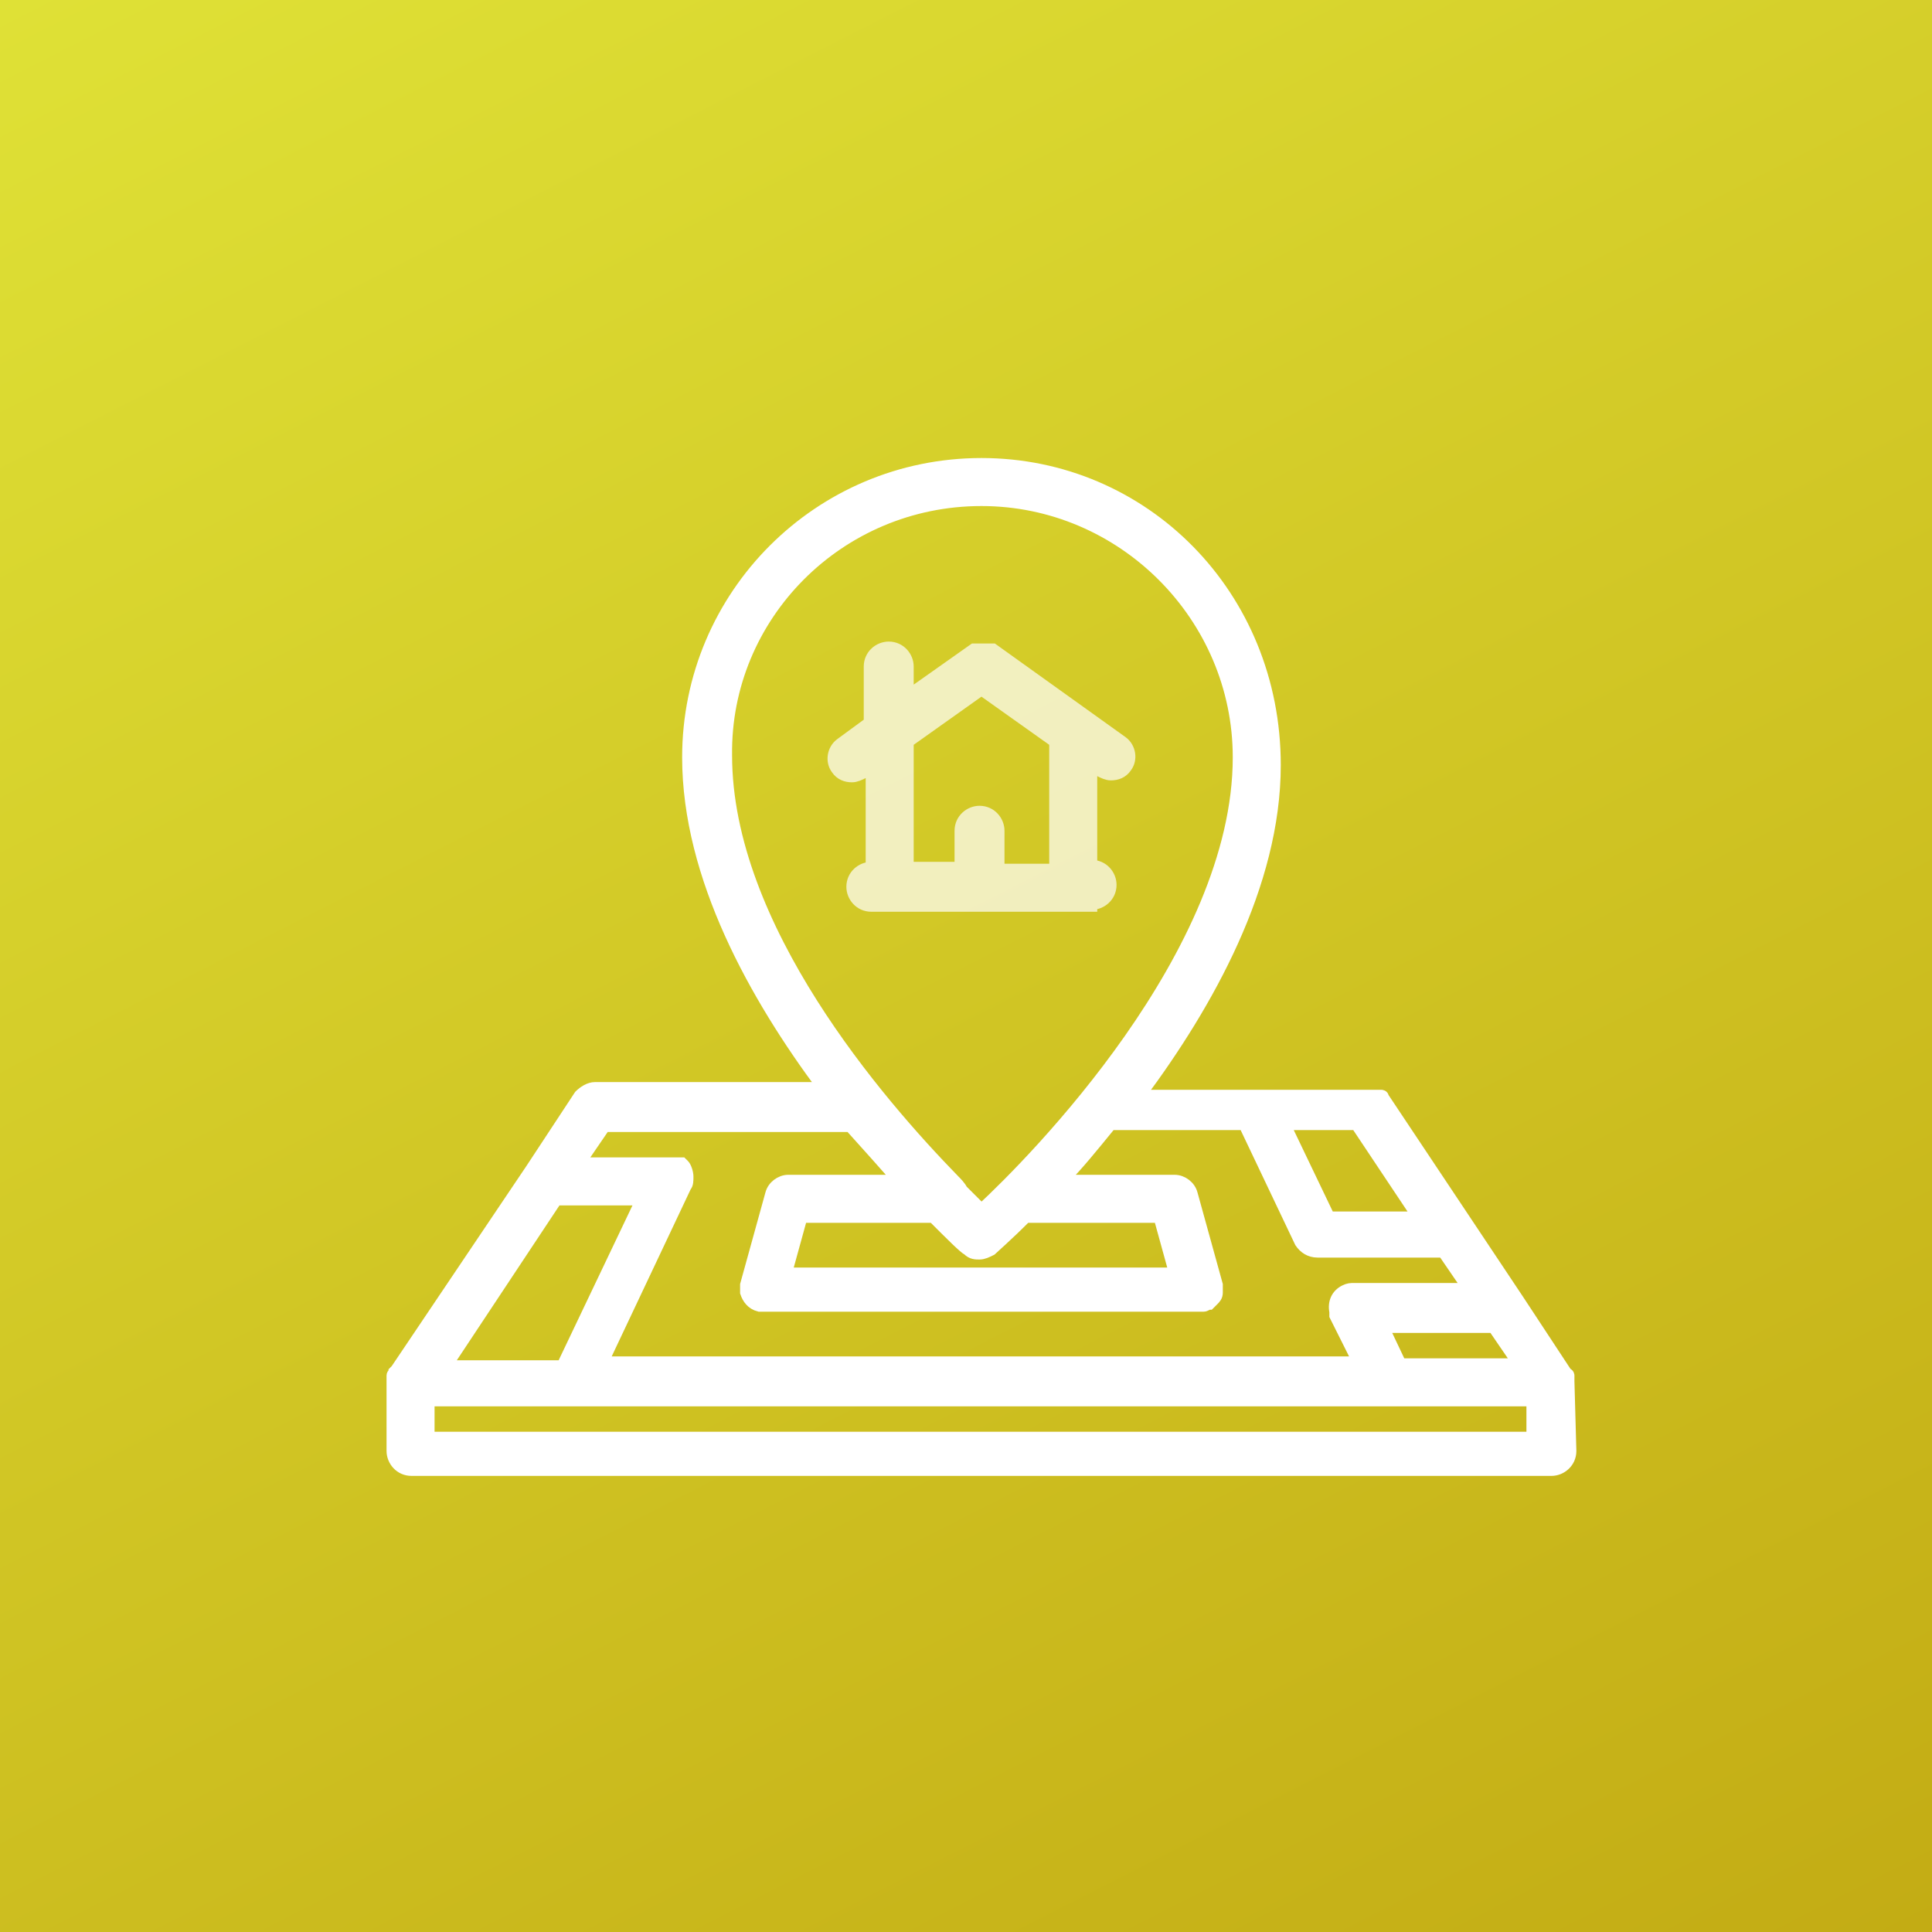
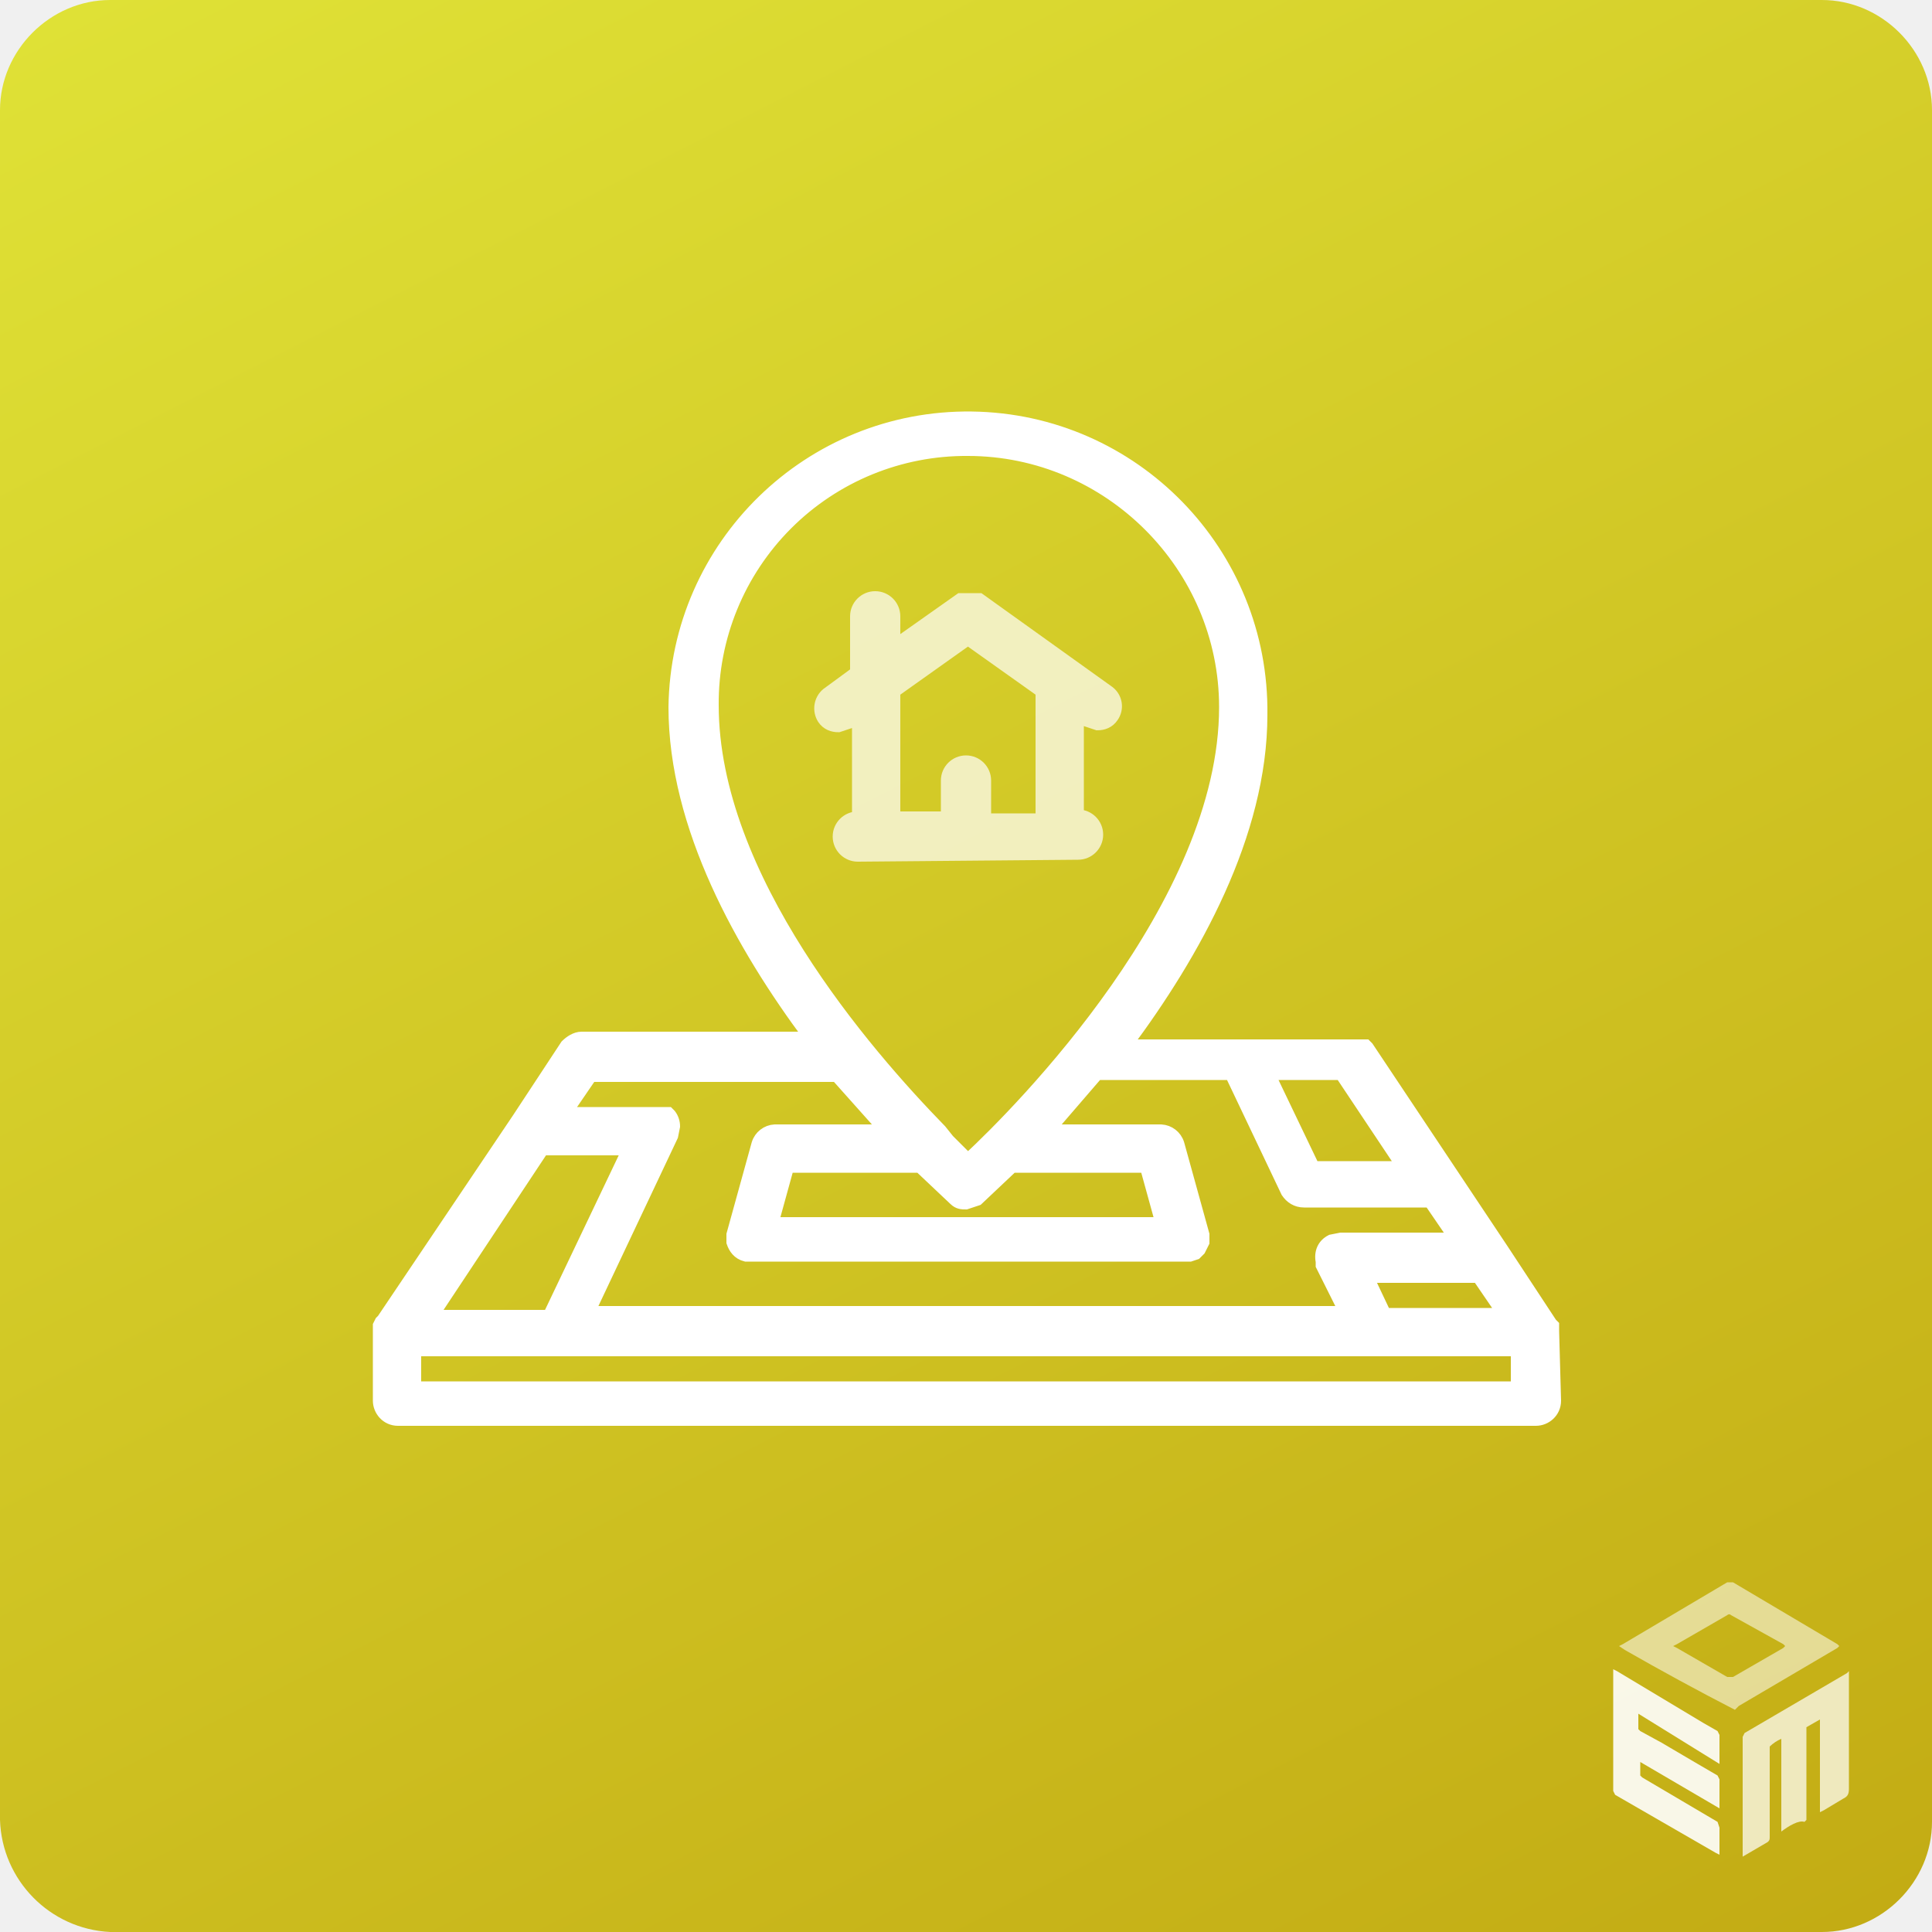
<svg xmlns="http://www.w3.org/2000/svg" viewBox="0 0 100 100">
-   <style>.st0{display:none}.st2{display:inline}.st4{fill:#fff}</style>
-   <g id="Referenzen" class="st0">
-     <linearGradient id="SVGID_1_" gradientUnits="userSpaceOnUse" x1="80.531" y1="109.92" x2="19.469" y2="-9.92">
-       <stop offset="0" stop-color="#5d4b41" />
-       <stop offset="1" stop-color="#9e8a78" />
-     </linearGradient>
-     <path fill="url(#SVGID_1_)" d="M0 0h100v100H0z" />
-     <g class="st2">
-       <path d="M81.9 66.5c-.1-.3-.3-.4-.6-.5l-5.9-2.2c-.5-.2-1.1.1-1.3.6l-.4 1-6.9-2.5c-.2-.1-.4-.1-.5 0L52 65.4c-1.3.2-2.4 1.1-3 2.2l-6.5-2.4c-1-.4-2.2-.3-3.2.1-1.3.6-2.2 1.8-2.4 3.2-.3 2 .9 3.9 2.9 4.6l18.6 6.8 3 1.1c.2.1.5.1.7 0l6-2 .6.2-.4 1c-.2.5.1 1.1.6 1.3l5.9 2.2c.5.2 1.1-.1 1.3-.6l5.7-15.8c.2-.3.2-.6.1-.8zM67.7 76.9l-6 2-21.2-7.7c-1-.3-1.6-1.3-1.5-2.3.1-.6.5-1.2 1-1.5.5-.3 1.2-.4 1.8-.2l6.8 2.5v.6c.4 2.3 2.6 3.8 4.9 3.4l11.8-2.1-.4-2.1-11.8 2.1c-1.1.2-2.2-.6-2.4-1.7v-.7-.1c0-.1 0-.2.1-.3.3-.7.9-1.2 1.6-1.4l14-2.5 6.6 2.4-3.6 9.9-1-.4c-.2 0-.5 0-.7.1zm6.9 4.5L70.7 80l5-13.8 3.9 1.4-5 13.8z" opacity=".7" fill="#fff" />
-       <path class="st4" d="M39.7 47.2l2-1.5V59c0 1.2.9 2.1 2.1 2.1h18.9c1.2 0 2.1-.9 2.1-2.1V45.7l2 1.5c.5.4 1.1.6 1.7.6 1 0 1.9-.5 2.5-1.3.9-1.3.5-3.1-.8-4l-8-5.6c.3-.2.5-.5.7-.8 1-1.7.7-3.8-.7-5.1l-8.5-8.5c-1.4-1.4-3.2-2.2-5.2-2.2h-11c-.1 0-.3 0-.4.1L30 23.3h-.8v-2.1c0-.6-.5-1-1-1h-8.4c-.6 0-1.1.5-1.1 1V38c0 .6.5 1 1.1 1h8.4c.6 0 1-.5 1-1v-2.1h.2c.8 2.5 4.1 4.2 7.2 4.2 3.1 0 6.4-1.7 7.2-4.2h1.8l-9.2 6.5c-1.3.9-1.6 2.7-.7 4 .8 1.4 2.7 1.7 4 .8zM27 37h-6.3V22.3H27V37zm21 22v-6.3h4.2V59H48zm14.7 0h-8.4v-7.3c0-.6-.5-1-1.1-1H47c-.6 0-1.1.5-1.1 1V59h-2.1V44.2l9.4-6.9 9.4 6.9V59zM42.8 33.8c-.6 0-1 .5-1 1 0 1.6-2.6 3.1-5.2 3.1s-5.2-1.6-5.2-3.1c0-.6-.5-1-1.1-1h-1v-8.4h1c.1 0 .3 0 .4-.1l7.1-3.1h10.8c1.4 0 2.7.5 3.7 1.5l8.5 8.5c.7.6.8 1.7.4 2.5-.3.5-.8.8-1.4.8-.6.1-1.1-.1-1.6-.5l-3.9-3.9c-.2-2.1-2-3.7-4.2-3.7h-9.4v2.1h9.4c1.2 0 2.1.9 2.1 2.1 0 1.2-.9 2.1-2.1 2.1h-7.3zm-5.5 11.5c-.2-.4-.2-.9.2-1.1L49.1 36h1c1.5 0 3-.8 3.7-2.2l2.9 2.9c.9.9 2.1 1.3 3.3 1.1l9 6.3c.3.2.4.5.3.9-.1.3-.3.6-.7.6-.2 0-.4 0-.6-.1L53.9 35.1c-.4-.3-.9-.3-1.2 0L38.5 45.5c-.1.1-.3.2-.5.2-.3-.1-.5-.2-.7-.4z" />
-       <path class="st4" d="M55.8 52.2v4.1c0 .6.5 1 1 1H61c.6 0 1-.5 1-1v-4.1c0-.6-.5-1-1-1h-4.1c-.6 0-1.1.4-1.1 1zm2.1 1H60v2.1h-2.1v-2.1zM50.6 43.9c0 1.7 1.4 3.1 3.1 3.1 1.7 0 3.1-1.4 3.1-3.1 0-1.7-1.4-3.1-3.1-3.1-1.7 0-3.1 1.4-3.1 3.1zm4.2 0c0 .6-.5 1-1 1-.6 0-1-.5-1-1 0-.6.5-1 1-1s1 .5 1 1z" />
+   <linearGradient id="A" x1="79.6" x2="20.4" y1="108.1" y2="-8.2" gradientUnits="userSpaceOnUse">
+     <stop offset="0" stop-color="#c3ac14" />
+     <stop offset="1" stop-color="#dfe136" />
+   </linearGradient>
+   <path fill="url(#A)" d="M0 5.7C0 2.6 2.6 0 5.7 0h88.6c3.1 0 5.7 2.6 5.7 5.7v88.6c0 3.1-2.6 5.7-5.7 5.7H5.7A6 6 0 010 94.2V5.7z" />
+   <g fill="#fff">
+     <g fill-rule="evenodd" opacity=".9">
+       <path d="M84.8 88.7v.8l.1.1 1.1.6 1.7 1 1.2.7.1.2v1.5l-4.1-2.4v.7l.1.1 3.9 2.3.1.3V96l-.2-.1-5.2-3-.1-.2v-6.3l.2.1 4.5 2.7.7.4.1.2v1.5l-4.2-2.6z" />
+       <path d="M92.2 94.8V90a2 2 0 0 0-.6.4v4.7c0 .1 0 .2-.2.3l-1.2.7v-6.2l.1-.2 5.3-3.1.1-.1v6.1c0 .3-.1.4-.3.5l-1 .6-.2.1V89l-.7.4v4.8l-.1.1c-.3-.1-.8.2-1.2.5z" opacity=".8" />
+       <path d="M89.8 88.5a145.6 145.6 0 01-5.7-3.1l-.3-.2.2-.1 5.4-3.2h.3l5.4 3.2.1.1-.1.1-5.1 3-.2.2zm-3.2-3.3l.2.1 2.6 1.5h.3l2.6-1.5.1-.1-.1-.1-2.7-1.5c-.1-.1-.2 0-.2 0l-2.6 1.5-.2.1z" opacity=".6" />
    </g>
-   </g>
-   <g id="Estate_Manager_Core" class="st0">
-     <linearGradient id="SVGID_2_" gradientUnits="userSpaceOnUse" x1="80.531" y1="109.92" x2="19.469" y2="-9.92">
-       <stop offset="0" stop-color="#113058" />
-       <stop offset="1" stop-color="#0873ef" />
-     </linearGradient>
-     <path fill="url(#SVGID_2_)" d="M0 0h100v100H0z" />
-     <g class="st2" fill-rule="evenodd" clip-rule="evenodd" fill="#fff">
-       <path d="M28.1 49.5v3.8c0 .1.2.3.3.4 1.8 1 3.5 2.1 5.3 3.1 2.7 1.6 5.5 3.2 8.2 4.8 1.9 1.1 3.9 2.3 5.8 3.4.4.3.6.5.6 1.1v7.2c-6.8-4-13.5-7.9-20.3-11.8v3.6c0 .2.4.5.6.7 6.3 3.7 12.6 7.4 19 11.1.6.3.7.7.7 1.3v7l-.8-.4c-8.5-5-17.1-10-25.6-14.9-.5-.3-.7-.6-.7-1.2V38.8v-.9c.4.2.6.3.9.5 7.4 4.3 14.8 8.6 22.2 13 1.1.7 2.3 1.3 3.4 2 .2.2.5.5.5.8v7.1c0 .1 0 .1-.1.3-6.6-4.3-13.3-8.2-20-12.1z" />
-       <path d="M63 79.1V55.4c-1.1.7-2.2 1.2-3.1 1.9-.2.1-.2.6-.2.8v22c0 .7-.2 1.1-.8 1.4-2 1.1-3.9 2.2-5.9 3.4 0-.3-.1-.5-.1-.7V54.1c0-.5.1-.8.6-1.1l25.8-15c.2-.1.4-.2.7-.4v29.9c0 1.4-.3 1.9-1.3 2.4-1.6.8-3.1 1.8-4.7 2.7-.2.1-.5.2-.8.4V49.3c-1.2.7-2.3 1.3-3.3 2-.2.1-.2.5-.2.8v22.3c0 .3-.1.6-.3.7-2 1.4-4.1 2.7-6.4 4z" opacity=".75" />
-       <path d="M51.9 50.2c-.7.7-1.1.6-2.2 0l-25.8-15c-.5-.3-.9-.5-1.5-.9.3-.2.5-.4.8-.5 8.9-5.2 17.7-10.3 26.6-15.5.5-.3.9-.3 1.4 0l26.7 15.6c.2.1.4.2.7.4-.3.2-.5.3-.7.5-8.4 4.9-16.4 9.7-24.9 14.6-.7.4-.6.4-1.1.8zm-15.6-16c.4.2.6.4.8.5 4.2 2.5 8.5 4.9 12.7 7.4.5.3.9.3 1.5 0 4.2-2.5 8.5-5 12.7-7.4.2-.1.4-.3.7-.5-.2-.2-.4-.3-.6-.4-4.4-2.5-8.7-5.1-13.1-7.6-.5-.3-.8-.2-1.2.1-4.2 2.5-8.4 4.9-12.6 7.4-.3.1-.5.3-.9.5z" opacity=".55" />
-     </g>
-   </g>
-   <g id="Neubauprojekte" class="st0">
-     <linearGradient id="SVGID_3_" gradientUnits="userSpaceOnUse" x1="80.531" y1="109.92" x2="19.469" y2="-9.92">
-       <stop offset="0" stop-color="#455761" />
-       <stop offset="1" stop-color="#81979c" />
-     </linearGradient>
-     <path fill="url(#SVGID_3_)" d="M0 0h100v100H0z" />
-     <g class="st2">
-       <path class="st4" d="M84.6 59.1c-.1-.9-.5-1.7-1.1-2.3L80.2 54v-8c0-.6-.5-1.1-1.1-1.1h-4.4c-.6 0-1.1.5-1.1 1.1v2.3L68 43.6c-1.3-1.1-3.1-1.1-4.3 0L48 56.9c-1.4 1.2-1.6 3.3-.4 4.7.9 1.1 2.4 1.4 3.6 1v16.9c0 .6.5 1.1 1.1 1.1H79c.6 0 1.1-.5 1.1-1.1v-17c1.3.5 2.7.1 3.6-1 .7-.6 1-1.5.9-2.4zm-8.8-11.9H78v5l-2.2-1.9v-3.1zm-5.6 31.1h-9v-8.9h9v8.9zm7.8 0h-5.6v-10c0-.6-.5-1.1-1.1-1.1H60.1c-.6 0-1.1.5-1.1 1.1v10h-5.5V60.9l12.3-10.4L78 60.9v17.4zm4.1-18.2c-.4.5-1.1.5-1.6.1l-14.1-12c-.4-.4-1-.4-1.4 0-.3.3-14.1 12-14.2 12.1-.5.4-1.2.3-1.6-.1-.4-.5-.3-1.2.1-1.6l15.6-13.3c.4-.4 1-.4 1.4 0L82 58.5c.5.4.5 1.1.1 1.6z" opacity=".75" />
-       <path class="st4" d="M64.5 37.4h7.7c.5 0 1-.4 1-1v-3.8-.1-.2s0-.1-.1-.1c-.1-.2-.2-.3-.4-.4 0 0-.1 0-.2-.1h-.1L35.9 23h-4c-.1 0-.2 0-.3.1h-.1-.1l-15.3 8.6-.1.1s-.1 0-.1.1c-.1.1-.1.2-.2.3 0 .1-.1.2-.1.3v3.8c0 .5.4 1 1 1H30v17.8l-3.6 3.6c-.2.2-.3.4-.3.7v15.3h-1.9v5.8h19.2v-5.8h-1.9V59.5c0-.3-.1-.5-.3-.7l-3.6-3.6V37.4h19.2m7.7-3.8h6.7v1.9h-6.7v-1.9zm-5.8 3.8h3.8m.1-1.9h-3.8v-1.9h3.8v1.9zM32.8 24.9h1.9v6.7h-1.9v-6.7zm-.9 8.7h3.8v1.5l-.4.4h-3.4v-1.9zm3.8 4.2v6.9l-3.4-3.4 3.4-3.5zm-3.8-.4h1.5l-1.5 1.5v-1.5zm0 6.1l3.4 3.4-3.4 3.4v-6.8zm3.8 5.8V56.2l-3.4-3.4 3.4-3.5zm-3.8 6.3V55l3.4 3.4-3.4 3.4v-6.2zm3.8 5.2v6.9l-3.4-3.4 3.4-3.5zm-3.8 5.8l3.4 3.4-3.4 3.4v-6.8zm3.8 5.7v2.5h-2.5l2.5-2.5zm-4.8-46.7v6H20.2l10.7-6zm-13.4 9.9v-1.9H30v1.9H17.5zM28 59.9l1.9-1.9v16.9H28v-15zm13.5 16.8v1.9H26.1v-1.9h15.4zm-1.9-16.8v15h-1.9v-17l1.9 2zm17.2-24.4H37.6v-1.9h19.2v1.9zm-20.1-3.9v-6.5L64 31.6H36.7z" />
-     </g>
-   </g>
-   <g id="Virtual_Tour" class="st0">
-     <linearGradient id="SVGID_4_" gradientUnits="userSpaceOnUse" x1="80.531" y1="109.92" x2="19.469" y2="-9.92">
-       <stop offset="0" stop-color="#852c92" />
-       <stop offset="1" stop-color="#de49cb" />
-     </linearGradient>
-     <path fill="url(#SVGID_4_)" d="M0 0h100v100H0z" />
-     <g class="st2" fill="#fff">
-       <path d="M82 52.4c0-6-6.7-11.1-16.6-13.5C63 29 58 22.3 52 22.3S41 29 38.5 38.9c-1.4.3-2.8.8-4 1.2-.6.2-.8.8-.6 1.4.2.5.8.8 1.4.6.9-.3 1.8-.6 2.8-.9-1.4 7.3-1.4 14.8 0 22.2-8.2-2.3-13.9-6.4-13.9-11.1 0-2.4 1.6-4.9 4.6-7l-.3 1.8c-.1.6.3 1.1.8 1.3h.2c.5 0 1-.4 1.1-.9l.9-4.5c.1-.6-.3-1.1-.8-1.3h0L26 41c-.6-.1-1.1.2-1.3.8-.1.6.2 1.1.8 1.3 0 0 0 0 0 0l2.1.4c-3.7 2.5-5.7 5.7-5.7 8.9 0 6 6.7 11 16.6 13.5C40.9 75.7 46 82.4 52 82.4c3.3 0 6.5-2.2 9.1-6.1l.3 2.1c.1.6.6 1 1.2.9.6-.1 1-.6.9-1.2l-.5-4.5c-.1-.6-.6-1-1.2-.9h0l-4.5.5c-.6.1-1 .6-.9 1.2.1.6.6 1 1.2.9l1.8-.2c-2.2 3.2-4.7 5-7.3 5-4.6 0-8.8-5.7-11.1-13.9 3.6.7 7.4 1 11.1 1 3.7 0 7.4-.3 11.1-1-.3 1-.5 1.9-.9 2.8-.2.6.1 1.2.7 1.4.6.2 1.2-.1 1.4-.6.5-1.3.9-2.6 1.2-4C75.3 63.4 82 58.4 82 52.4zM52 24.5c4.6 0 8.8 5.7 11.1 13.9-3.6-.7-7.4-1-11.1-1-3.7 0-7.4.3-11.1 1 2.3-8.3 6.4-13.9 11.1-13.9zm0 40.7c-3.9 0-7.8-.4-11.6-1.2-1.6-7.7-1.6-15.6 0-23.3 7.7-1.6 15.6-1.6 23.3 0 .8 3.8 1.2 7.7 1.2 11.6 0 3.9-.4 7.8-1.2 11.6-3.9.9-7.8 1.3-11.7 1.3zm13.9-1.8c.7-3.6 1-7.4 1-11.1 0-3.7-.3-7.4-1-11.1 8.2 2.3 13.9 6.4 13.9 11.1.1 4.7-5.6 8.9-13.9 11.1z" stroke="#fff" stroke-width=".581" stroke-miterlimit="10" />
-       <path d="M61.5 45.6c-.2-.4-.6-.7-1-.7H46.7c-.3 0-.6.2-.8.4l-3.2 4.3s0 .1-.1.1c0 .1-.1.1-.1.2v6.7c0 .6.5 1.1 1.1 1.1h4.3c.3 0 .6-.1.8-.3l1.4-1.4 1.4 1.4c.2.2.5.3.8.3h4.3c.3 0 .6-.1.8-.3l4.3-4.3c.2-.2.3-.5.3-.7V46c-.5-.2-.5-.3-.5-.4zm-14.3 1.5h10.7l-2.1 2.1H45.6l1.6-2.1zm3.4 6.6c-.4-.4-1.1-.4-1.5 0l-1.8 1.8h-2.7v-4.3h10.6v4.3h-2.7l-1.9-1.8zm6.7.3v-3.4l2.1-2.1v3.4L57.3 54z" opacity=".55" />
-     </g>
-   </g>
-   <g id="Ähnliche_Objekte" class="st0">
-     <linearGradient id="SVGID_5_" gradientUnits="userSpaceOnUse" x1="80.531" y1="109.92" x2="19.469" y2="-9.92">
-       <stop offset="0" stop-color="#14a8c3" />
-       <stop offset="1" stop-color="#70e5e1" />
-     </linearGradient>
-     <path fill="url(#SVGID_5_)" d="M0 0h100v100H0z" />
-     <g class="st2">
-       <path class="st4" d="M84.4 46.4L62.6 30c-.6-.4-1.4-.4-2 0L57 32.7 53.5 30c-.6-.4-1.4-.4-2 0L48 32.7 44.5 30c-.6-.4-1.4-.4-2 0L20.8 46.4c-.4.3-.6.8-.6 1.3v27.6c0 .9.7 1.6 1.6 1.6h61.5c.9 0 1.6-.7 1.6-1.6V47.7c.1-.5-.1-.9-.5-1.3zm-2.6 27.3h-5.9v-26c0-.5-.2-1-.6-1.3L59.8 34.8l1.9-1.4 20.1 15.2v25.1zm-14.8 0v-26c0-.5-.2-1-.6-1.3L50.7 34.7l1.8-1.3 20.1 15.2v25.2H67v-.1zm-20.8 0H40.8V62h5.3v11.7h.1zm3.3 0V60.3c0-.9-.7-1.6-1.6-1.6h-8.6c-.9 0-1.6.7-1.6 1.6v13.4H23.5V48.6l20.1-15.2 20.1 15.2v25.2H49.5z" />
-     </g>
-   </g>
-   <g id="Google-Maps">
-     <linearGradient id="SVGID_6_" gradientUnits="userSpaceOnUse" x1="80.531" y1="109.92" x2="19.469" y2="-9.92">
-       <stop offset="0" stop-color="#c3ac14" />
-       <stop offset="1" stop-color="#dfe136" />
-     </linearGradient>
-     <path fill="url(#SVGID_6_)" d="M0 0h100v100H0z" />
-     <g fill="#fff" stroke="#fff" stroke-width=".585" stroke-miterlimit="10">
-       <path d="M81.2 71.5s0 0 0 0v-.1s0 0 0 0v-.1-.1s0 0 0 0 0-.1-.1-.1l-2.5-3.8h0L76 63.4s0 0 0 0l-4.4-6.6c0-.1-.1-.1-.1-.1s0 0 0 0 0 0 0 0 0 0 0 0 0 0 0 0 0 0 0 0 0 0 0 0 0 0 0 0 0 0 0 0 0 0 0 0h-.1s0 0 0 0H71.1h0H59c3.5-4.7 7-10.9 7-17.1C66 30.8 59.2 24 50.8 24c-8.4 0-15.2 6.8-15.2 15.2 0 6.2 3.5 12.4 7 17.1H30.8c-.3 0-.6.2-.8.4l-2.5 3.8s0 0 0 0l-7 10.4-.1.1s0 0 0 0c0 .1-.1.1-.1.2 0 0 0 0 0 0v.1s0 0 0 0 0 0 0 0v3.8c0 .5.4 1 1 1h59c.5 0 1-.4 1-1l-.1-3.6c0 .1 0 .1 0 0zm-8.7-.9l-.9-1.9h5.7l1.3 1.9h-6.1zM68.8 63l-2.3-4.8h3.7l3.2 4.8h-4.6zm-18-37.1c7.3 0 13.3 6 13.3 13.3 0 10.2-10.6 20.9-13.3 23.4l-1-1c-.1-.2-.3-.4-.4-.5-3.9-4-11.8-13.1-11.8-22-.1-7.2 5.8-13.2 13.2-13.2zM60 63l.8 2.9H40.7l.8-2.9h6.8c1 1 1.6 1.6 1.8 1.7.2.2.4.2.6.2.2 0 .4-.1.6-.2.1-.1.8-.7 1.8-1.7H60zm-13.5-1.9h-5.7s0 0 0 0 0 0 0 0c-.4 0-.8.3-.9.7l-1.3 4.7s0 0 0 0v0s0 0 0 0v.1s0 0 0 0v.1s0 0 0 0 0 0 0 0 0 0 0 0 0 0 0 0v.1s0 0 0 0v.1s0 0 0 0c.1.3.3.6.7.7h.1s0 0 0 0H62.2s0 0 0 0h.1c.1 0 .2-.1.3-.1v0l.1-.1h0l.1-.1h0c.1-.1.2-.2.2-.4h0v-.1s0 0 0 0v-.1s0 0 0 0 0 0 0 0 0 0 0 0 0 0 0 0 0 0 0 0 0 0 0 0v-.1s0 0 0 0v-.1s0 0 0 0v0s0 0 0 0l-1.3-4.7c-.1-.4-.5-.7-.9-.7 0 0 0 0 0 0s0 0 0 0H55c.8-.8 1.6-1.8 2.5-2.9h6.9l2.9 6.1s0 0 0 0c.2.3.5.5.9.5h6.5l1.3 1.9h-5.9c-.2 0-.3 0-.5.1-.4.2-.6.6-.5 1.1h0v.1s0 0 0 0v.1s0 0 0 0 0 0 0 0l1.2 2.4H31.2l4.3-9.1c.1-.1.1-.3.1-.5s-.1-.5-.2-.6c0 0 0 0 0 0l-.1-.1s0 0 0 0h-.1s0 0 0 0h-.1s0 0 0 0H35s0 0 0 0 0 0 0 0h-.1s0 0 0 0h-.1s0 0 0 0 0 0 0 0h-.1s0 0 0 0h-.1 0H30l1.3-1.9H44c.9 1 1.8 2 2.5 2.8zm-17.7 1h4.4l-4.1 8.6h-6l5.7-8.6zm50.5 12.3H22.2v-1.9h57.1v1.9z" />
-       <path d="M56.5 46.8c.5 0 1-.4 1-1 0-.5-.4-1-1-1v-5.2l.4.3c.2.1.4.2.6.2.3 0 .6-.1.8-.4.3-.4.2-1-.2-1.3l-6.7-4.8s0 0 0 0 0 0 0 0h-.1s0 0 0 0h-.1s0 0 0 0h-.1s0 0 0 0H51s0 0 0 0 0 0 0 0 0 0 0 0 0 0 0 0h-.1s0 0 0 0h-.1s0 0 0 0h-.1s0 0 0 0h-.1s0 0 0 0h-.1s0 0 0 0h-.1s0 0 0 0 0 0 0 0L47 36v-1.5c0-.5-.4-1-1-1-.5 0-1 .4-1 1v2.9l-1.5 1.1c-.4.3-.5.9-.2 1.3.2.3.5.4.8.4.2 0 .4-.1.6-.2l.4-.3v5.2c-.5 0-1 .4-1 1 0 .5.4 1 1 1h11.4zM47 38.4l3.8-2.7 3.8 2.7V45h-2.9v-2c0-.5-.4-1-1-1-.5 0-1 .4-1 1v1.9H47v-6.5z" opacity=".7" />
+     <g stroke="#fff" stroke-miterlimit="10" stroke-width=".6">
+       <path d="M80.4 68.9h0c0-.1 0-.1 0 0h0v-.3l-.1-.1-2.5-3.8-7-10.5-.1-.1H58.3c3.5-4.7 7-10.9 7-17.1a15.2 15.2 0 1 0-30.4-.4c0 6.2 3.5 12.4 7 17.1H30.1c-.3 0-.6.2-.8.4l-2.5 3.8-7 10.4-.1.1-.1.2v3.9c0 .5.4 1 1 1h58.9c.5 0 1-.4 1-1l-.1-3.6c0 .1 0 .1 0 0zm-8.7-.9l-.9-1.9h5.7l1.3 1.9h-6.1zM68 60.4l-2.3-4.8h3.7l3.2 4.8H68zM50.1 23.3c7.3 0 13.3 6 13.3 13.3 0 10.2-10.6 20.9-13.3 23.4l-1-1-.4-.5c-3.9-4-11.8-13.1-11.8-22a13.1 13.1 0 0 1 13.2-13.2zm9.2 37.1l.8 2.9H40l.8-2.9h6.8l1.8 1.7c.2.2.4.2.6.2l.6-.2 1.8-1.7h6.9zm-13.5-1.9h-5.7a1 1 0 0 0-.9.7l-1.3 4.7v.4c.1.3.3.6.7.7h23l.3-.1.2-.2.2-.4v-.4L61 59.2a1 1 0 0 0-.9-.7h0-5.8l2.5-2.9h6.9l2.9 6.1c.2.3.5.5.9.5H74l1.3 1.9h-5.9l-.5.1c-.4.2-.6.6-.5 1.1h0v.2l1.2 2.4H30.5l4.3-9.1.1-.5a1 1 0 0 0-.2-.6h0l-.1-.1h-5.3l1.3-1.9h12.7l2.5 2.8zm-17.7 1h4.4l-4.1 8.6h-6l5.7-8.6zm50.4 12.3h-57v-1.9h57v1.9z" />
+       <path d="M55.8 44.2a1 1 0 0 0 0-2V37l.4.3.6.2c.3 0 .6-.1.8-.4a.95.95 0 0 0-.2-1.3L50.7 31h-1l-3.4 2.4v-1.5a1 1 0 0 0-2 0v2.9l-1.5 1.1a1 1 0 0 0-.2 1.3c.2.3.5.4.8.4l.6-.2.4-.3v5.2a1 1 0 0 0 0 2l11.4-.1zm-9.5-8.4l3.8-2.7 3.8 2.7v6.6H51v-2a1 1 0 0 0-2 0v1.9h-2.7v-6.5z" opacity=".7" />
    </g>
  </g>
</svg>
